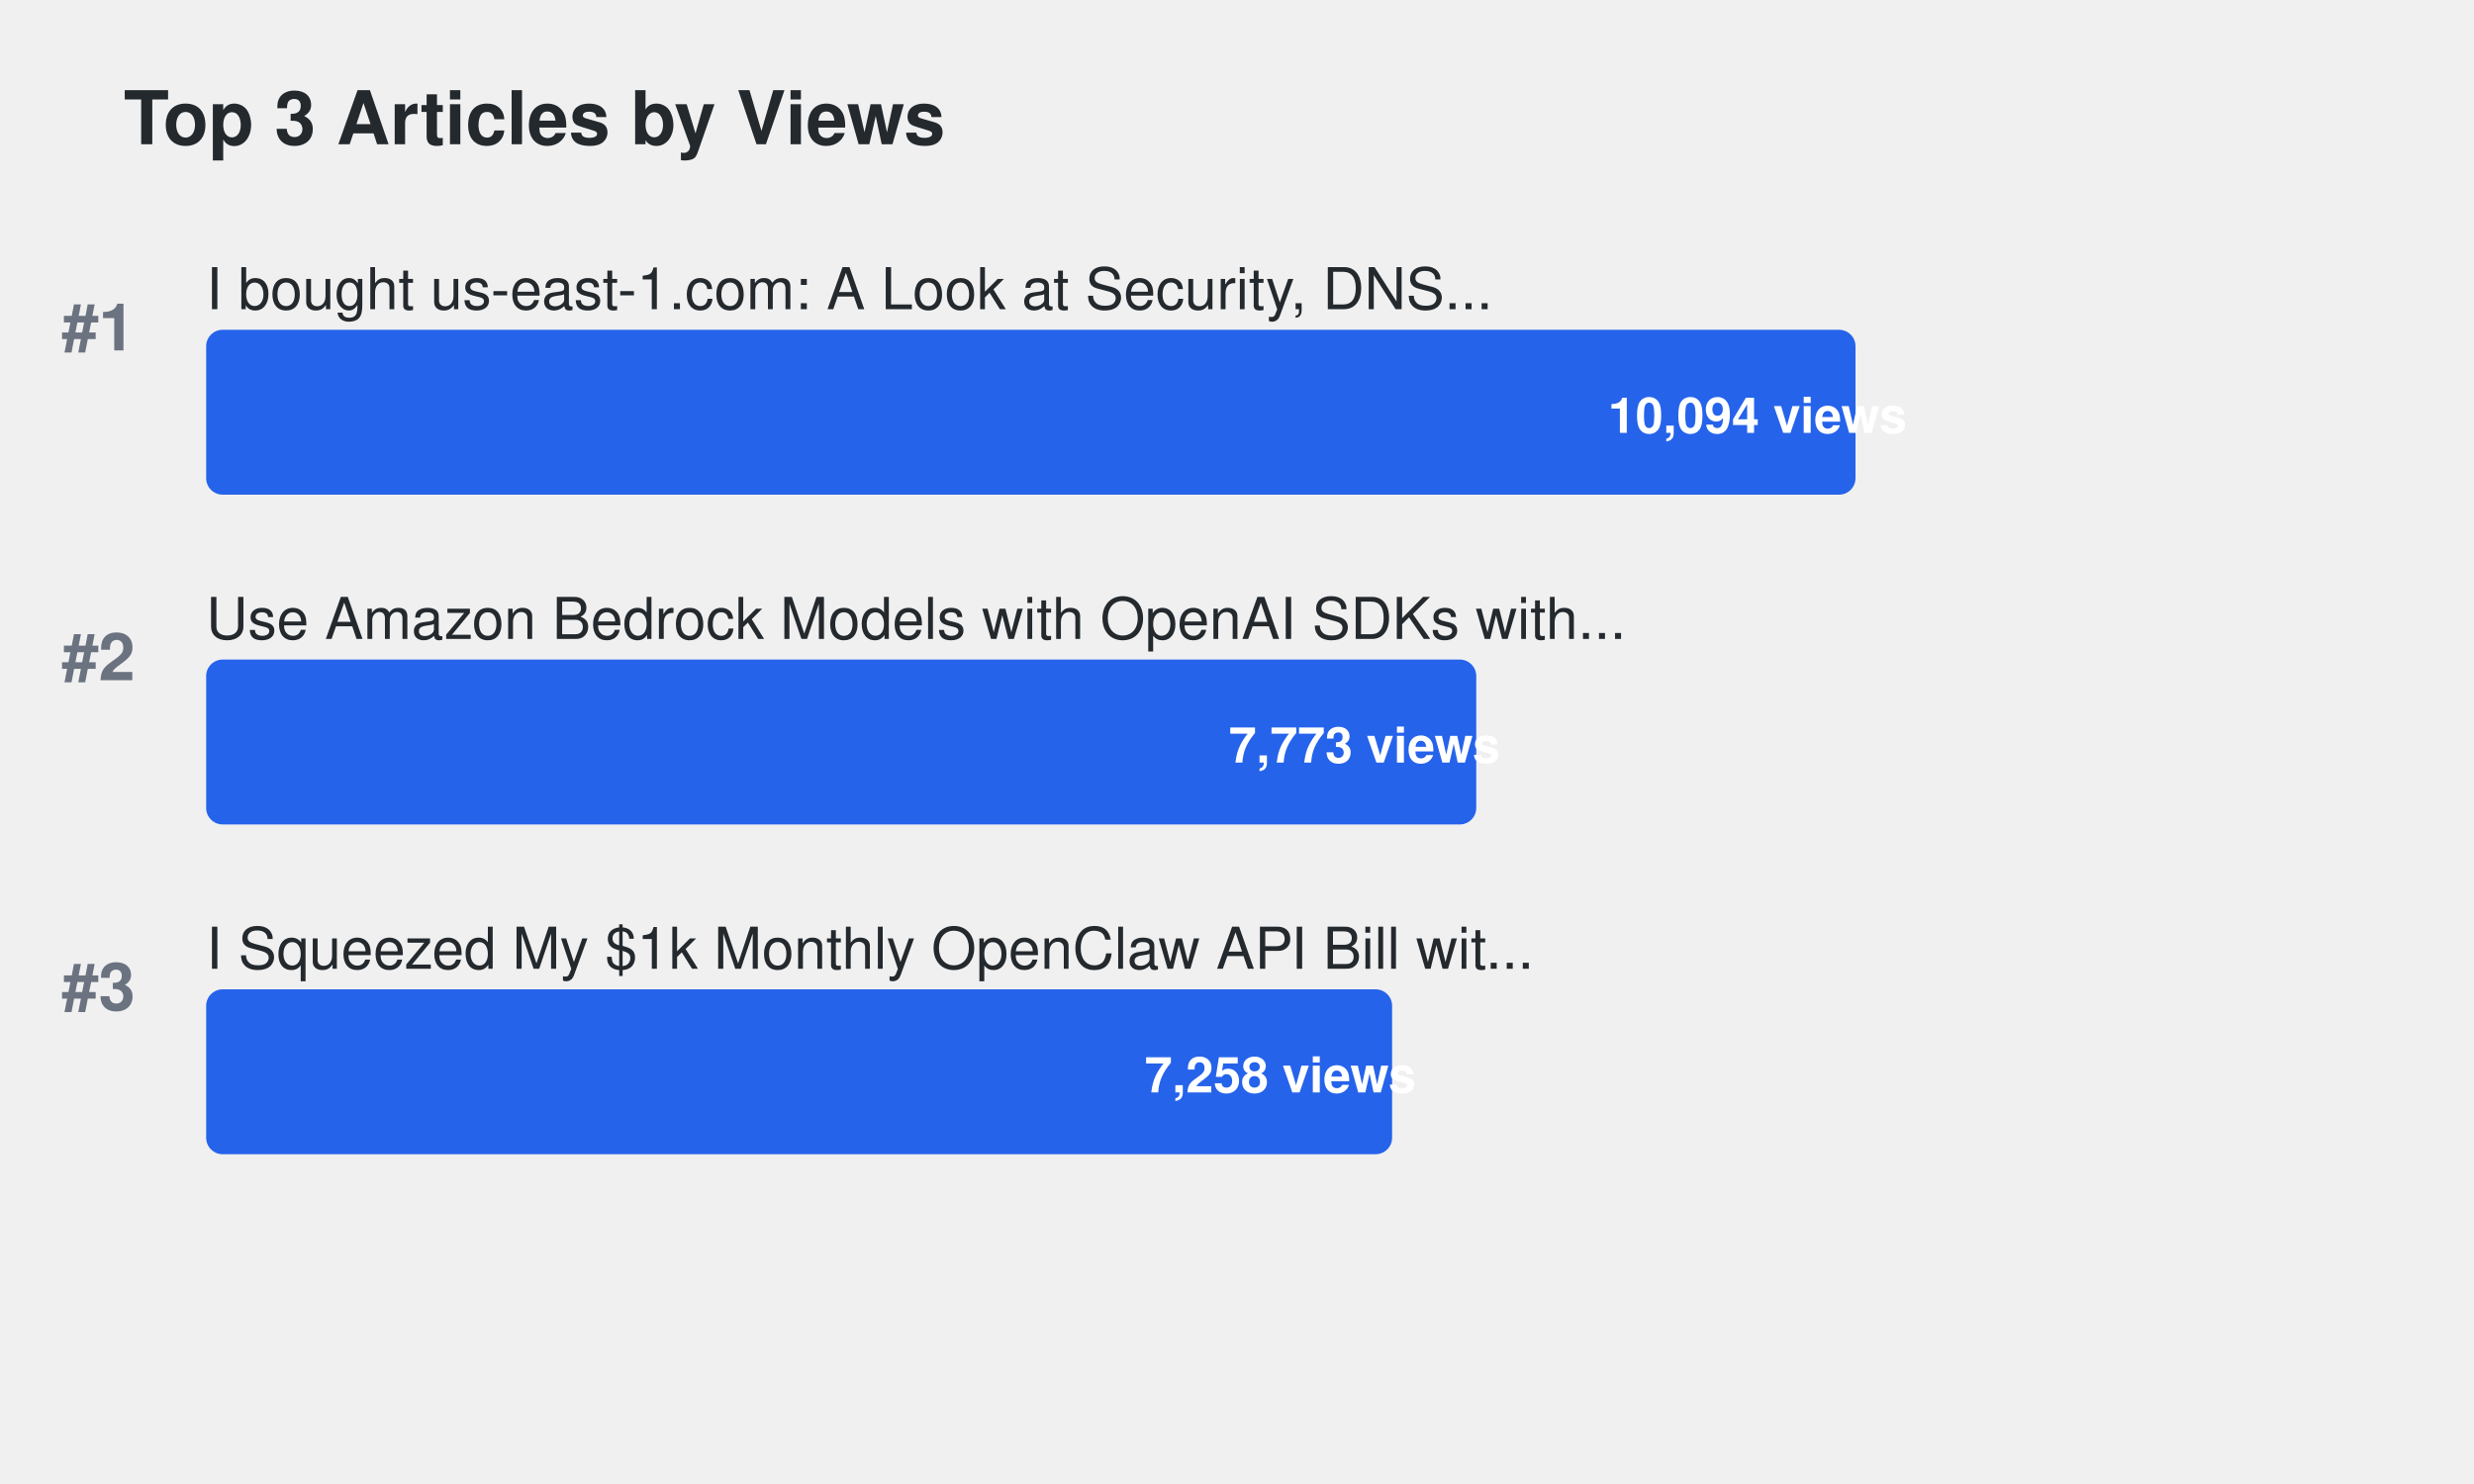
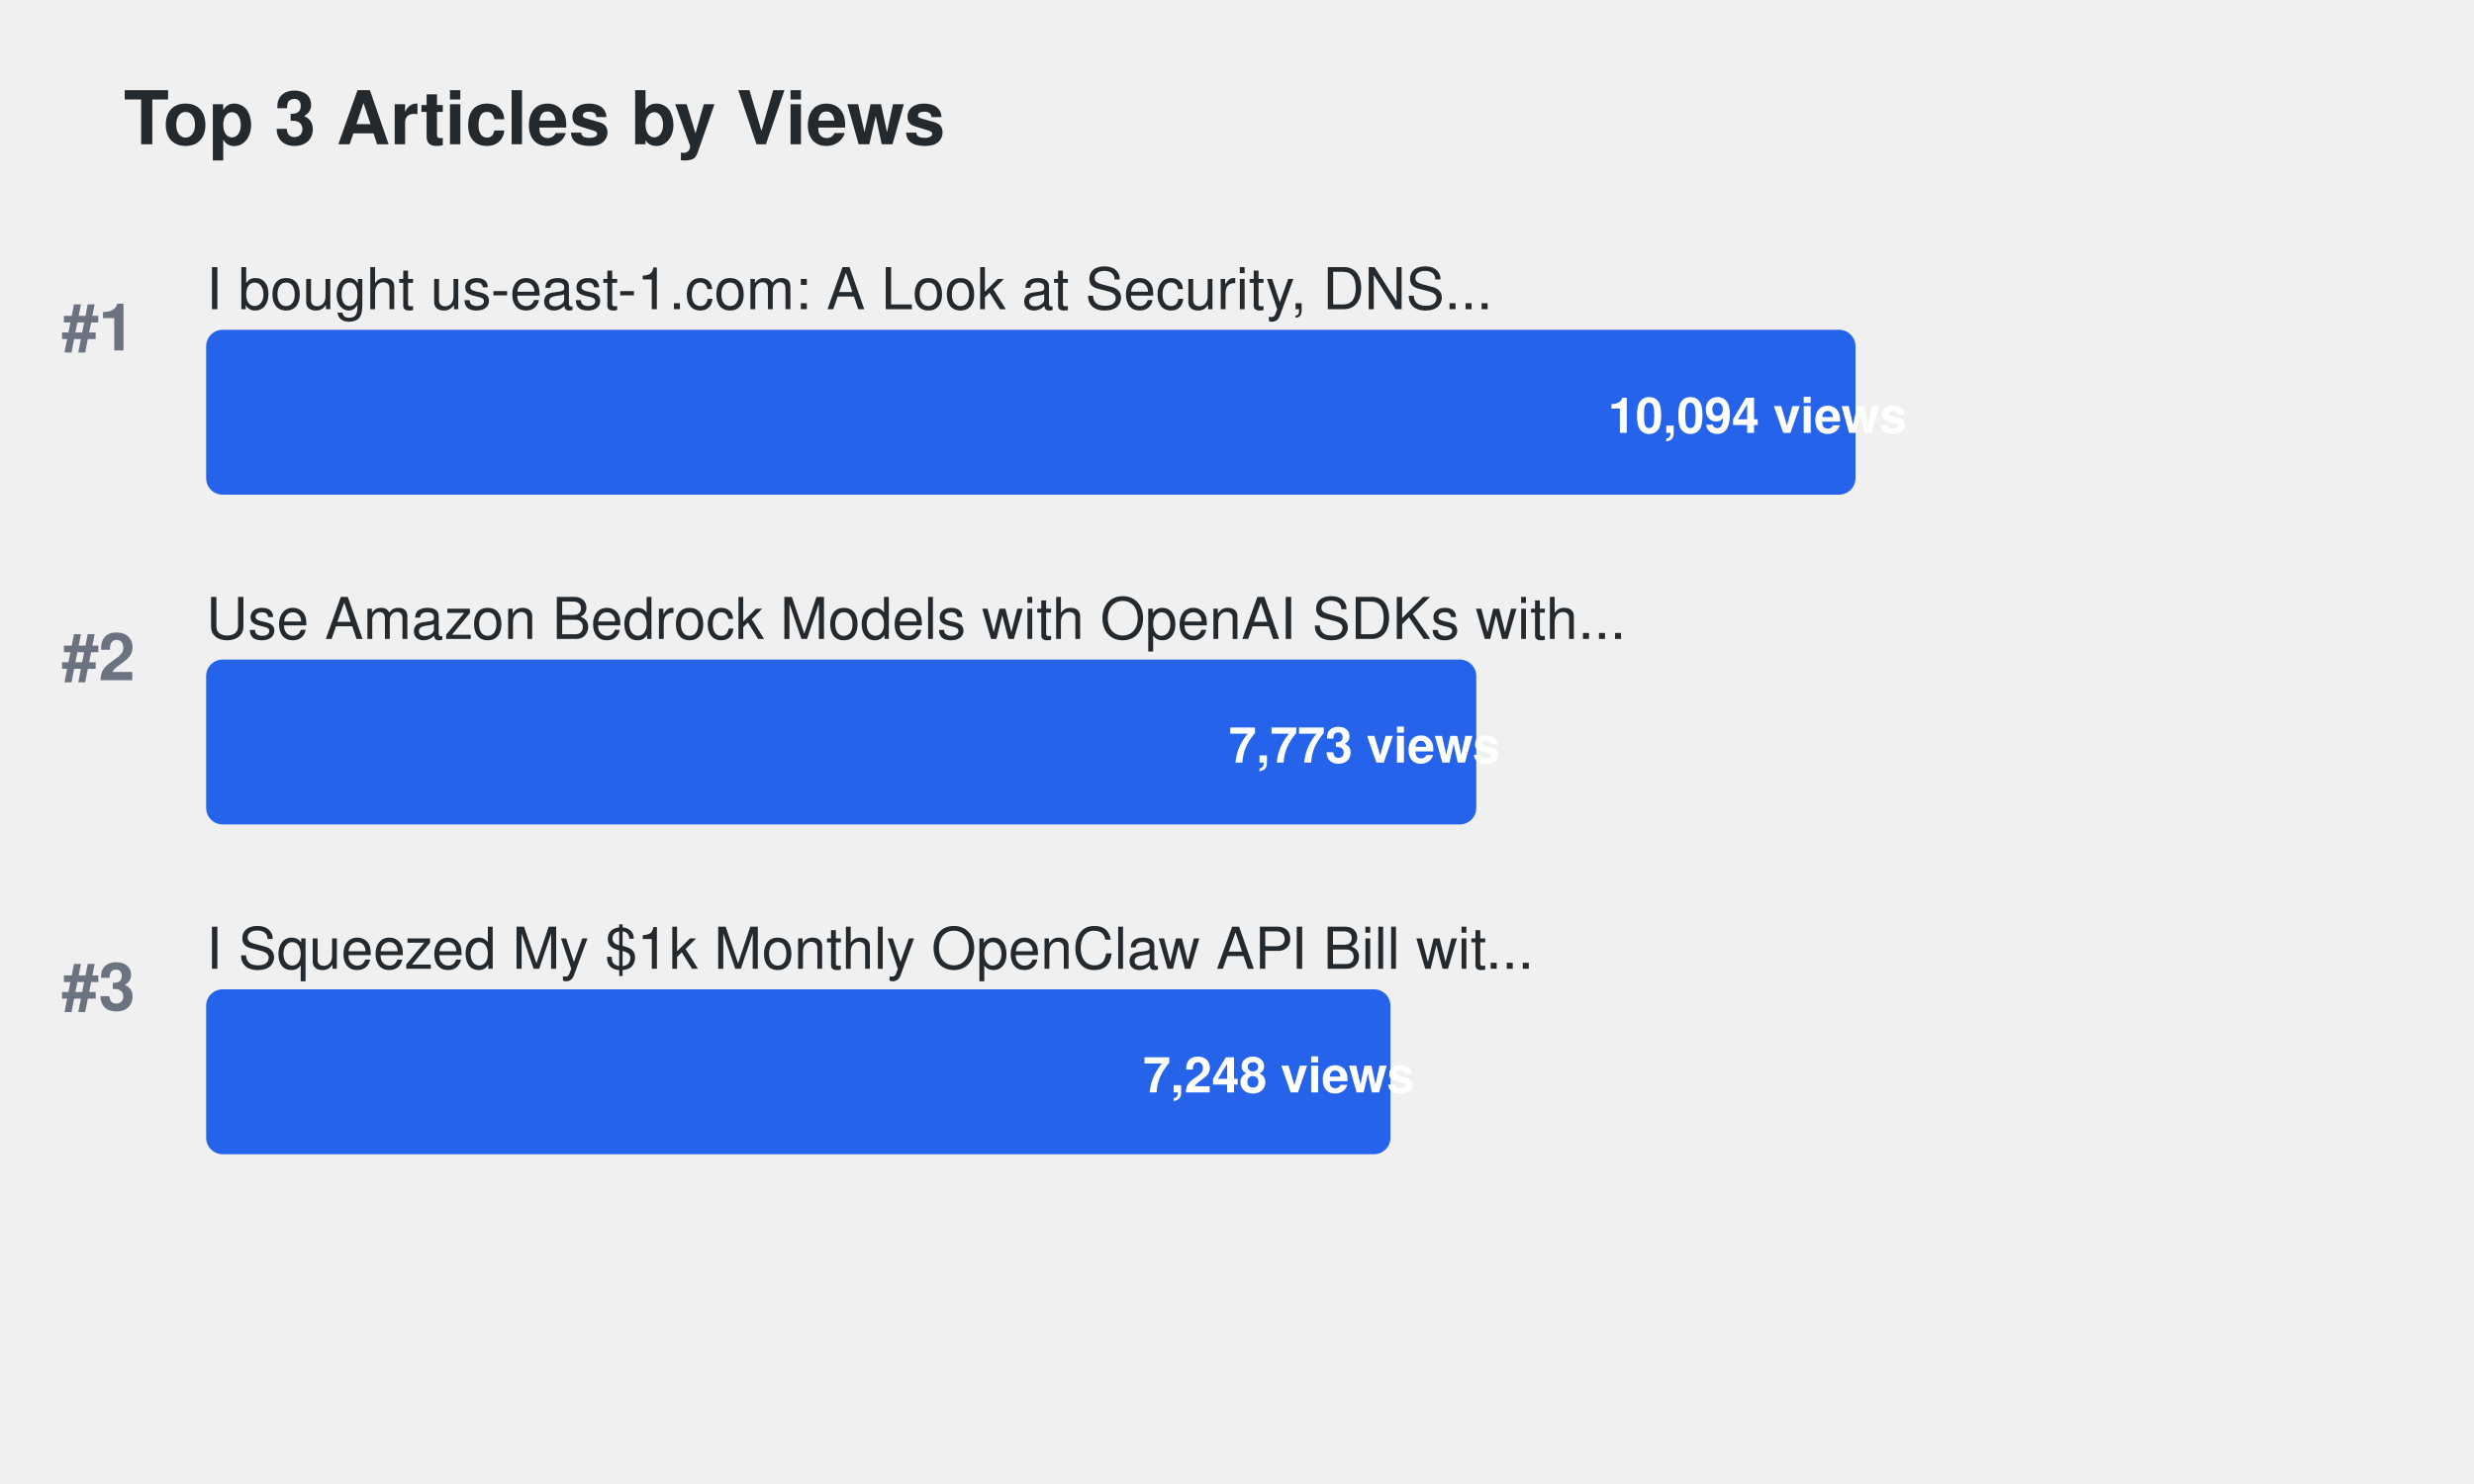
<svg xmlns="http://www.w3.org/2000/svg" width="600" height="360">
  <defs>
    <style>
.title { font-family: -apple-system, BlinkMacSystemFont, "Segoe UI", Helvetica, Arial, sans-serif; font-size: 18px; font-weight: 600; fill: #24292e; }
.article-title { font-family: -apple-system, BlinkMacSystemFont, "Segoe UI", Helvetica, Arial, sans-serif; font-size: 14px; font-weight: 500; fill: #24292e; }
.metric-value { font-family: -apple-system, BlinkMacSystemFont, "Segoe UI", Helvetica, Arial, sans-serif; font-size: 12px; font-weight: 600; fill: #ffffff; }
.rank { font-family: -apple-system, BlinkMacSystemFont, "Segoe UI", Helvetica, Arial, sans-serif; font-size: 16px; font-weight: 700; fill: #6b7280; }
.bar { rx: 4; ry: 4; }
.bar:hover { opacity: 0.8; cursor: pointer; }
a { text-decoration: none; }
a:hover .article-title { fill: #0969da; text-decoration: underline; }
a:hover .bar { opacity: 0.9; }
</style>
  </defs>
  <text x="30" y="35" class="title">Top 3 Articles by Views</text>
  <text x="15" y="85" class="rank">#1</text>
  <a href="https://dev.to/aws-builders/i-bought-us-east-1com-a-look-at-security-dns-traffic-and-protecting-aws-users-15ng" target="_blank">
    <text x="50" y="75" class="article-title">I bought us-east-1.com: A Look at Security, DNS...</text>
    <rect x="50" y="80" width="400.0" height="40" fill="#2563eb" class="bar">
</rect>
    <text x="390.0" y="105" class="metric-value" fill="#ffffff">10,094 views</text>
  </a>
  <text x="15" y="165" class="rank">#2</text>
  <a href="https://dev.to/aws-builders/use-amazon-bedrock-models-via-an-openai-api-compatible-serverless-endpoint-now-without-fixed-cost-5hf5" target="_blank">
    <text x="50" y="155" class="article-title">Use Amazon Bedrock Models with OpenAI SDKs with...</text>
    <rect x="50" y="160" width="308.025" height="40" fill="#2563eb" class="bar">
</rect>
    <text x="298.025" y="185" class="metric-value" fill="#ffffff">7,773 views</text>
  </a>
  <text x="15" y="245" class="rank">#3</text>
  <a href="https://dev.to/aws-builders/i-squeezed-my-1k-monthly-openclaw-api-bill-with-20month-in-aws-credits-heres-the-exact-setup-3gj4" target="_blank">
    <text x="50" y="235" class="article-title">I Squeezed My $1k Monthly OpenClaw API Bill wit...</text>
-     <rect x="50" y="240" width="287.616" height="40" fill="#2563eb" class="bar">
+     <rect x="50" y="240" width="287.22" height="40" fill="#2563eb" class="bar">
</rect>
-     <text x="277.616" y="265" class="metric-value" fill="#ffffff">7,258 views</text>
+     <text x="277.22" y="265" class="metric-value" fill="#ffffff">7,248 views</text>
  </a>
</svg>
